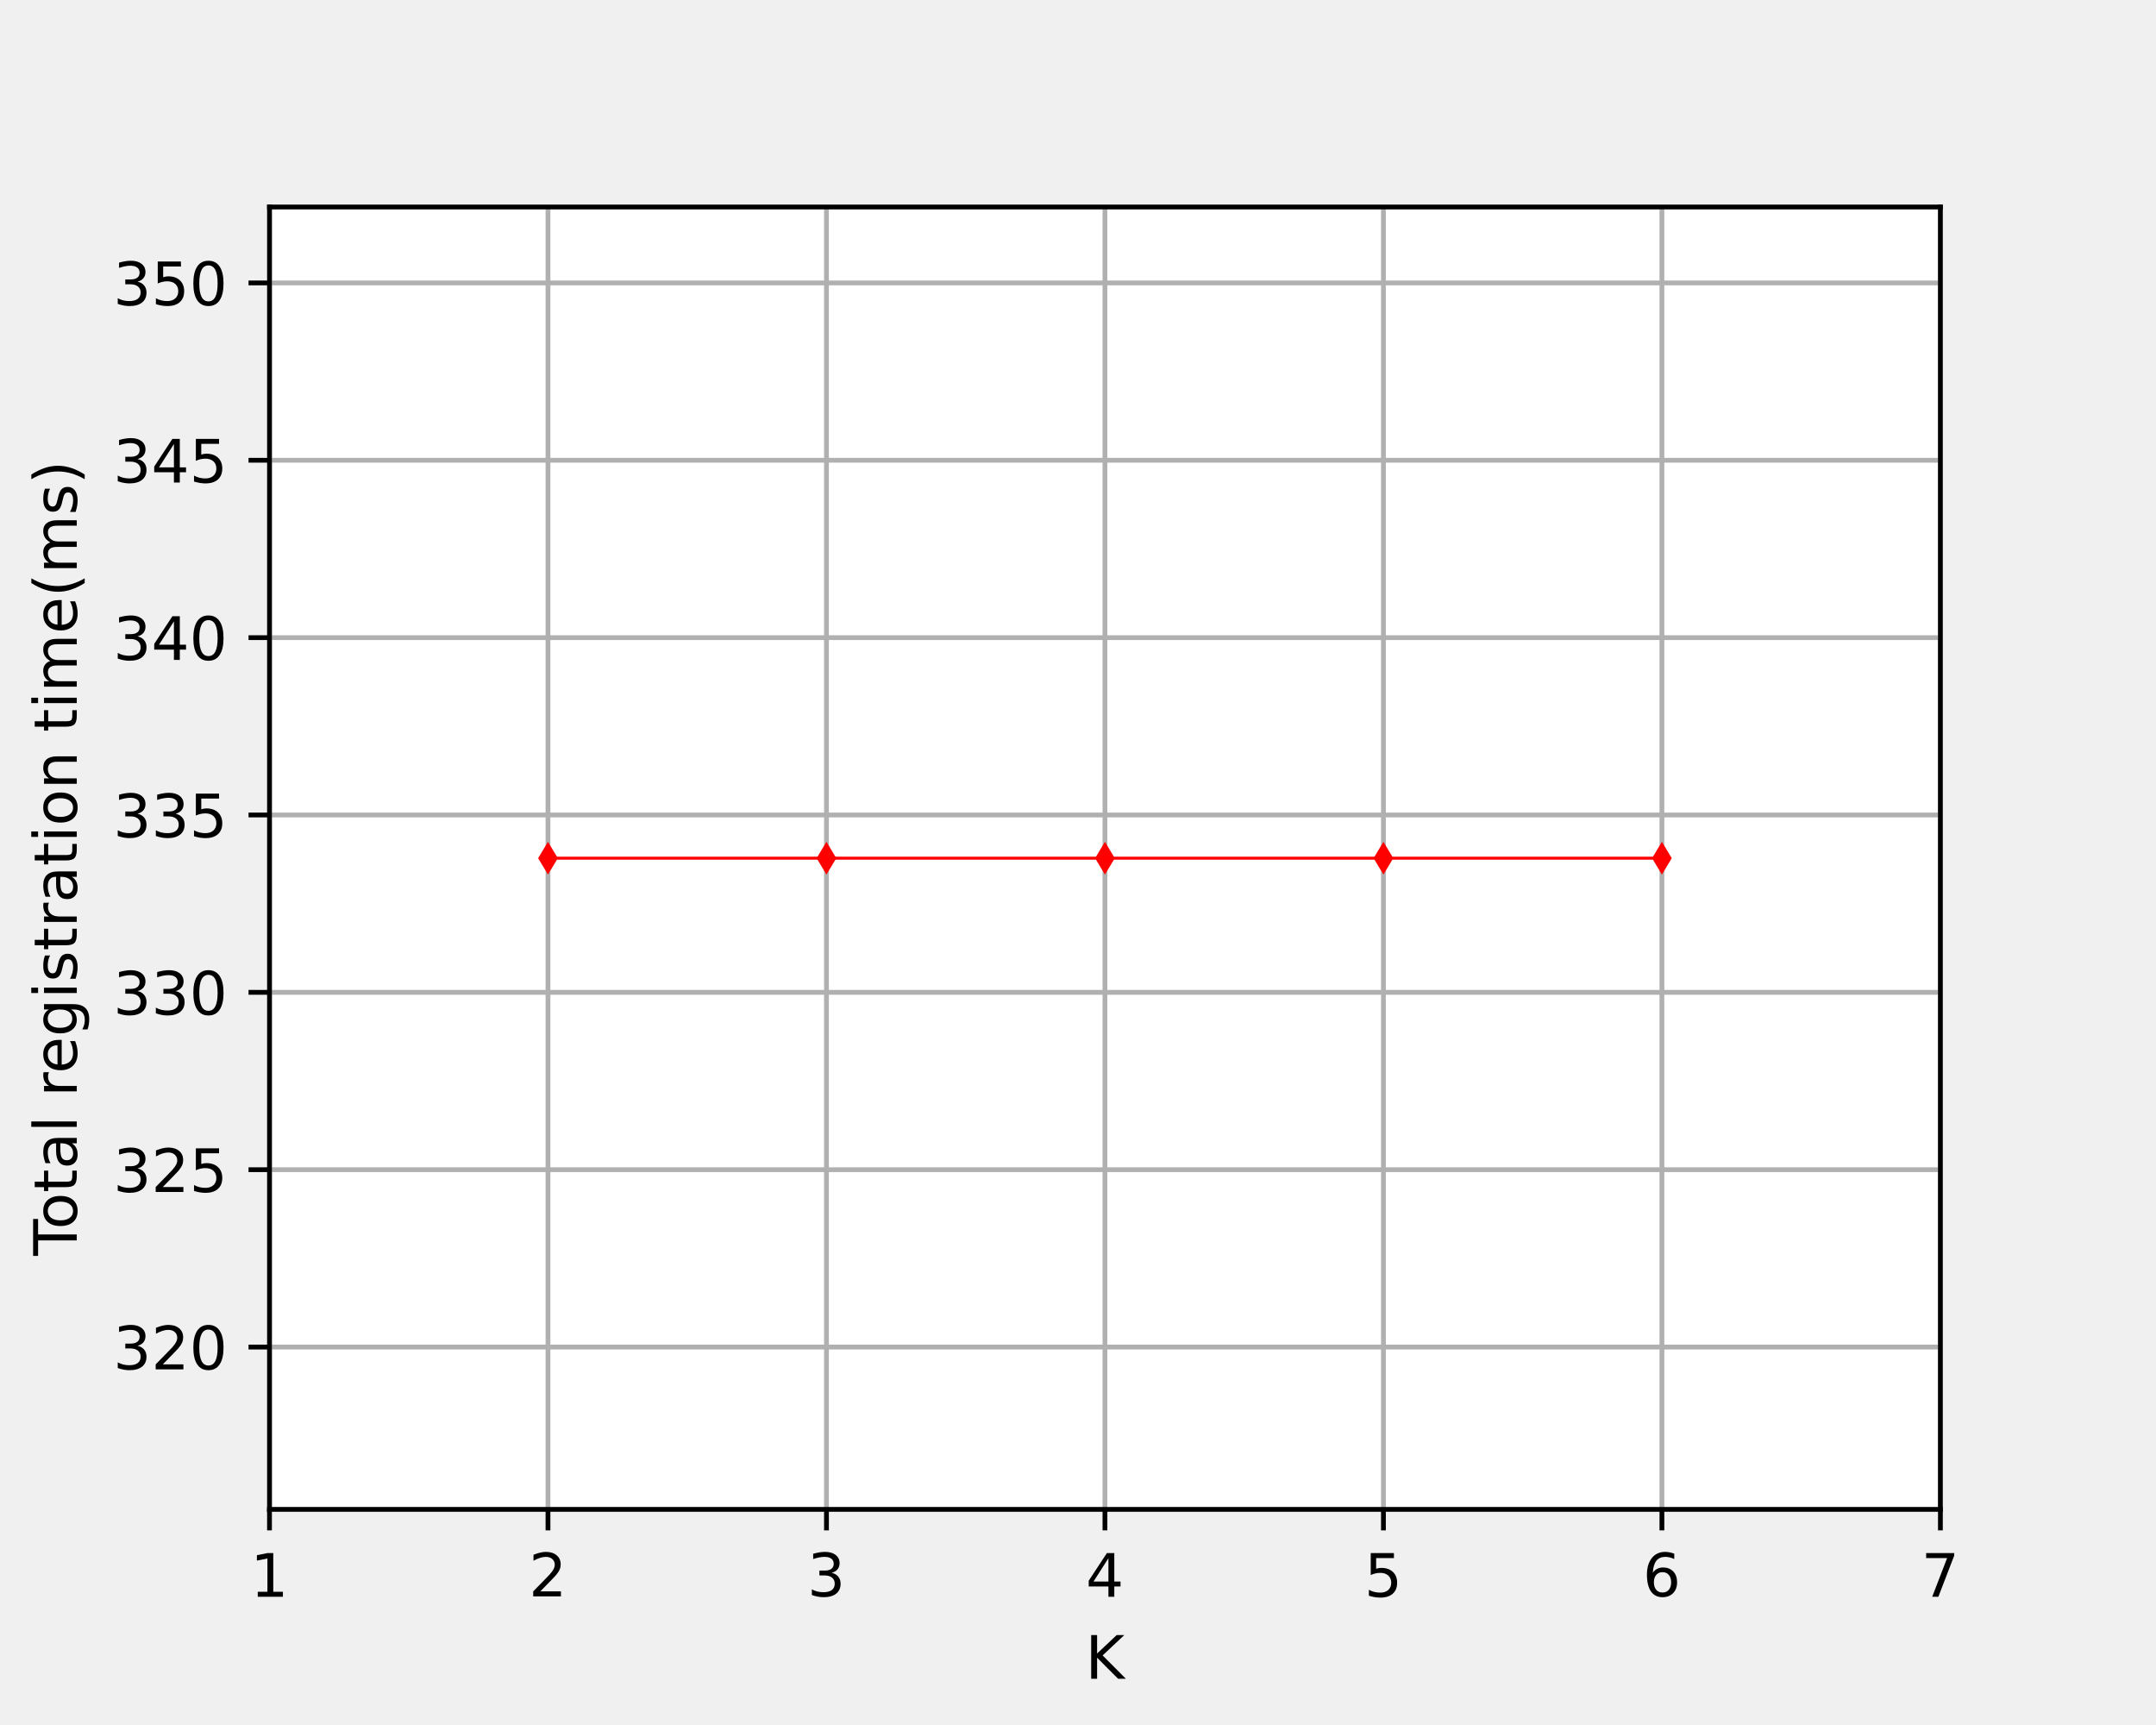
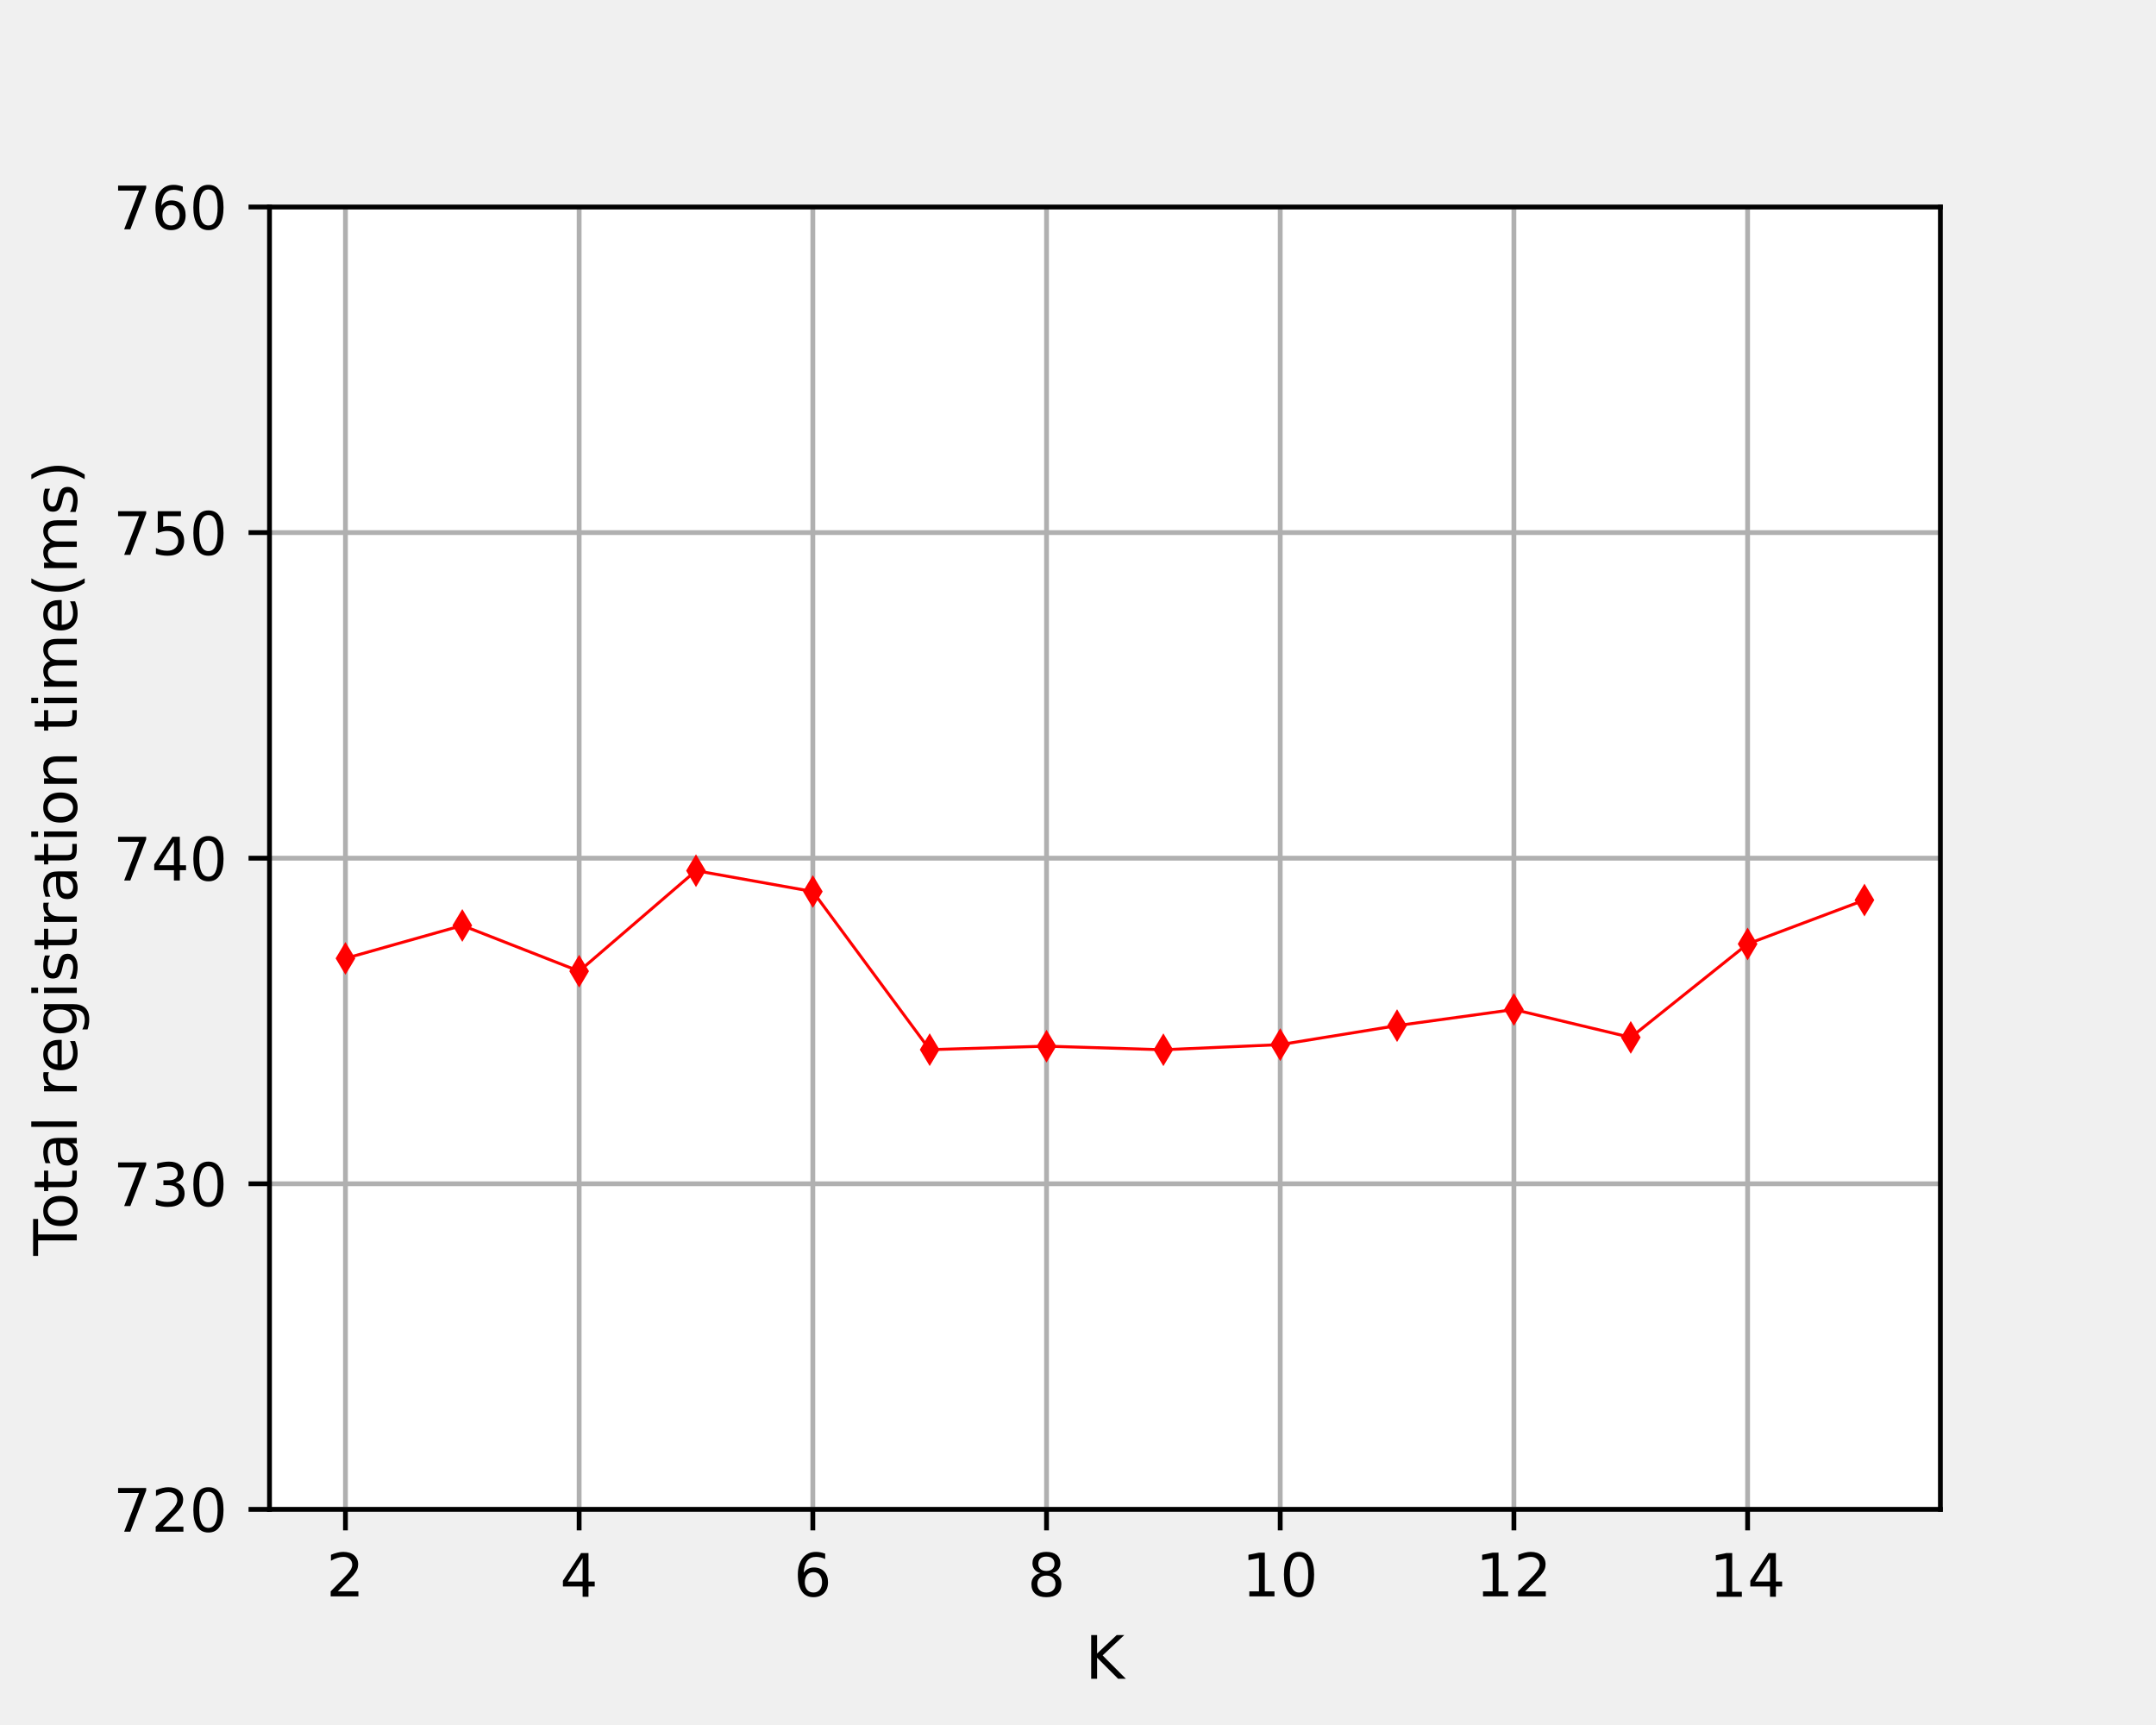
<svg xmlns="http://www.w3.org/2000/svg" xmlns:xlink="http://www.w3.org/1999/xlink" height="288pt" version="1.1" viewBox="0 0 360 288" width="360pt">
  <defs>
    <style type="text/css">*{stroke-linecap:butt;stroke-linejoin:round;}</style>
  </defs>
  <g id="figure_1">
    <g id="patch_1">
      <path d="M 0 288  L 360 288  L 360 0  L 0 0  z " style="fill:none;" />
    </g>
    <g id="axes_1">
      <g id="patch_2">
        <path d="M 45 252  L 324 252  L 324 34.56  L 45 34.56  z " style="fill:#ffffff;" />
      </g>
      <g id="matplotlib.axis_1">
        <g id="xtick_1">
          <g id="line2d_1">
-             <path clip-path="url(#p34b3f80359)" d="M 45 252  L 45 34.56  " style="fill:none;stroke:#b0b0b0;stroke-linecap:square;stroke-width:0.8;" />
+             <path clip-path="url(#p7778db99f6)" d="M 57.682 252  L 57.682 34.56  " style="fill:none;stroke:#b0b0b0;stroke-linecap:square;stroke-width:0.8;" />
          </g>
          <g id="line2d_2">
            <defs>
-               <path d="M 0 0  L 0 3.5  " id="mb3d028fbfb" style="stroke:#000000;stroke-width:0.8;" />
+               <path d="M 0 0  L 0 3.5  " id="m65c0e4713c" style="stroke:#000000;stroke-width:0.8;" />
            </defs>
            <g>
-               <use style="stroke:#000000;stroke-width:0.8;" x="45" xlink:href="#mb3d028fbfb" y="252" />
+               <use style="stroke:#000000;stroke-width:0.8;" x="57.682" xlink:href="#m65c0e4713c" y="252" />
            </g>
          </g>
          <g id="text_1">
-             <g transform="translate(41.8 266.5984)scale(0.1 -0.1)">
-               <defs>
-                 <path d="M 12.406 8.297  L 28.516 8.297  L 28.516 63.922  L 10.984 60.406  L 10.984 69.391  L 28.422 72.906  L 38.281 72.906  L 38.281 8.297  L 54.391 8.297  L 54.391 0  L 12.406 0  z " id="DejaVuSans-49" />
-               </defs>
-               <use transform="translate(0 0.09375)" xlink:href="#DejaVuSans-49" />
+             <g transform="translate(54.48182 266.5984)scale(0.1 -0.1)">
+               <defs>
+                 <path d="M 19.188 8.297  L 53.609 8.297  L 53.609 0  L 7.328 0  L 7.328 8.297  Q 12.938 14.109 22.625 23.891  Q 32.328 33.688 34.812 36.531  Q 39.547 41.844 41.422 45.531  Q 43.312 49.219 43.312 52.781  Q 43.312 58.594 39.234 62.25  Q 35.156 65.922 28.609 65.922  Q 23.969 65.922 18.812 64.312  Q 13.672 62.703 7.812 59.422  L 7.812 69.391  Q 13.766 71.781 18.938 73  Q 24.125 74.219 28.422 74.219  Q 39.75 74.219 46.484 68.547  Q 53.219 62.891 53.219 53.422  Q 53.219 48.922 51.531 44.891  Q 49.859 40.875 45.406 35.406  Q 44.188 33.984 37.641 27.219  Q 31.109 20.453 19.188 8.297  z " id="DejaVuSans-50" />
+               </defs>
+               <use transform="translate(0 0.78125)" xlink:href="#DejaVuSans-50" />
            </g>
          </g>
        </g>
        <g id="xtick_2">
          <g id="line2d_3">
-             <path clip-path="url(#p34b3f80359)" d="M 91.5 252  L 91.5 34.56  " style="fill:none;stroke:#b0b0b0;stroke-linecap:square;stroke-width:0.8;" />
+             <path clip-path="url(#p7778db99f6)" d="M 96.703 252  L 96.703 34.56  " style="fill:none;stroke:#b0b0b0;stroke-linecap:square;stroke-width:0.8;" />
          </g>
          <g id="line2d_4">
            <g>
-               <use style="stroke:#000000;stroke-width:0.8;" x="91.5" xlink:href="#mb3d028fbfb" y="252" />
+               <use style="stroke:#000000;stroke-width:0.8;" x="96.703" xlink:href="#m65c0e4713c" y="252" />
            </g>
          </g>
          <g id="text_2">
-             <g transform="translate(88.3 266.5984)scale(0.1 -0.1)">
-               <defs>
-                 <path d="M 19.188 8.297  L 53.609 8.297  L 53.609 0  L 7.328 0  L 7.328 8.297  Q 12.938 14.109 22.625 23.891  Q 32.328 33.688 34.812 36.531  Q 39.547 41.844 41.422 45.531  Q 43.312 49.219 43.312 52.781  Q 43.312 58.594 39.234 62.25  Q 35.156 65.922 28.609 65.922  Q 23.969 65.922 18.812 64.312  Q 13.672 62.703 7.812 59.422  L 7.812 69.391  Q 13.766 71.781 18.938 73  Q 24.125 74.219 28.422 74.219  Q 39.75 74.219 46.484 68.547  Q 53.219 62.891 53.219 53.422  Q 53.219 48.922 51.531 44.891  Q 49.859 40.875 45.406 35.406  Q 44.188 33.984 37.641 27.219  Q 31.109 20.453 19.188 8.297  z " id="DejaVuSans-50" />
-               </defs>
-               <use transform="translate(0 0.78125)" xlink:href="#DejaVuSans-50" />
+             <g transform="translate(93.5028 266.5984)scale(0.1 -0.1)">
+               <defs>
+                 <path d="M 37.797 64.312  L 12.891 25.391  L 37.797 25.391  z M 35.203 72.906  L 47.609 72.906  L 47.609 25.391  L 58.016 25.391  L 58.016 17.188  L 47.609 17.188  L 47.609 0  L 37.797 0  L 37.797 17.188  L 4.891 17.188  L 4.891 26.703  z " id="DejaVuSans-52" />
+               </defs>
+               <use transform="translate(0 0.09375)" xlink:href="#DejaVuSans-52" />
            </g>
          </g>
        </g>
        <g id="xtick_3">
          <g id="line2d_5">
-             <path clip-path="url(#p34b3f80359)" d="M 138 252  L 138 34.56  " style="fill:none;stroke:#b0b0b0;stroke-linecap:square;stroke-width:0.8;" />
+             <path clip-path="url(#p7778db99f6)" d="M 135.724 252  L 135.724 34.56  " style="fill:none;stroke:#b0b0b0;stroke-linecap:square;stroke-width:0.8;" />
          </g>
          <g id="line2d_6">
            <g>
-               <use style="stroke:#000000;stroke-width:0.8;" x="138" xlink:href="#mb3d028fbfb" y="252" />
+               <use style="stroke:#000000;stroke-width:0.8;" x="135.724" xlink:href="#m65c0e4713c" y="252" />
            </g>
          </g>
          <g id="text_3">
-             <g transform="translate(134.8 266.5984)scale(0.1 -0.1)">
-               <defs>
-                 <path d="M 40.578 39.312  Q 47.656 37.797 51.625 33  Q 55.609 28.219 55.609 21.188  Q 55.609 10.406 48.188 4.484  Q 40.766 -1.422 27.094 -1.422  Q 22.516 -1.422 17.656 -0.516  Q 12.797 0.391 7.625 2.203  L 7.625 11.719  Q 11.719 9.328 16.594 8.109  Q 21.484 6.891 26.812 6.891  Q 36.078 6.891 40.938 10.547  Q 45.797 14.203 45.797 21.188  Q 45.797 27.641 41.281 31.266  Q 36.766 34.906 28.719 34.906  L 20.219 34.906  L 20.219 43.016  L 29.109 43.016  Q 36.375 43.016 40.234 45.922  Q 44.094 48.828 44.094 54.297  Q 44.094 59.906 40.109 62.906  Q 36.141 65.922 28.719 65.922  Q 24.656 65.922 20.016 65.031  Q 15.375 64.156 9.812 62.312  L 9.812 71.094  Q 15.438 72.656 20.344 73.438  Q 25.25 74.219 29.594 74.219  Q 40.828 74.219 47.359 69.109  Q 53.906 64.016 53.906 55.328  Q 53.906 49.266 50.438 45.094  Q 46.969 40.922 40.578 39.312  z " id="DejaVuSans-51" />
-               </defs>
-               <use transform="translate(0 0.78125)" xlink:href="#DejaVuSans-51" />
+             <g transform="translate(132.5238 266.5984)scale(0.1 -0.1)">
+               <defs>
+                 <path d="M 33.016 40.375  Q 26.375 40.375 22.484 35.828  Q 18.609 31.297 18.609 23.391  Q 18.609 15.531 22.484 10.953  Q 26.375 6.391 33.016 6.391  Q 39.656 6.391 43.531 10.953  Q 47.406 15.531 47.406 23.391  Q 47.406 31.297 43.531 35.828  Q 39.656 40.375 33.016 40.375  z M 52.594 71.297  L 52.594 62.312  Q 48.875 64.062 45.094 64.984  Q 41.312 65.922 37.594 65.922  Q 27.828 65.922 22.672 59.328  Q 17.531 52.734 16.797 39.406  Q 19.672 43.656 24.016 45.922  Q 28.375 48.188 33.594 48.188  Q 44.578 48.188 50.953 41.516  Q 57.328 34.859 57.328 23.391  Q 57.328 12.156 50.688 5.359  Q 44.047 -1.422 33.016 -1.422  Q 20.359 -1.422 13.672 8.266  Q 6.984 17.969 6.984 36.375  Q 6.984 53.656 15.188 63.938  Q 23.391 74.219 37.203 74.219  Q 40.922 74.219 44.703 73.484  Q 48.484 72.75 52.594 71.297  z " id="DejaVuSans-54" />
+               </defs>
+               <use transform="translate(0 0.78125)" xlink:href="#DejaVuSans-54" />
            </g>
          </g>
        </g>
        <g id="xtick_4">
          <g id="line2d_7">
-             <path clip-path="url(#p34b3f80359)" d="M 184.5 252  L 184.5 34.56  " style="fill:none;stroke:#b0b0b0;stroke-linecap:square;stroke-width:0.8;" />
+             <path clip-path="url(#p7778db99f6)" d="M 174.745 252  L 174.745 34.56  " style="fill:none;stroke:#b0b0b0;stroke-linecap:square;stroke-width:0.8;" />
          </g>
          <g id="line2d_8">
            <g>
-               <use style="stroke:#000000;stroke-width:0.8;" x="184.5" xlink:href="#mb3d028fbfb" y="252" />
+               <use style="stroke:#000000;stroke-width:0.8;" x="174.745" xlink:href="#m65c0e4713c" y="252" />
            </g>
          </g>
          <g id="text_4">
-             <g transform="translate(181.3 266.5984)scale(0.1 -0.1)">
-               <defs>
-                 <path d="M 37.797 64.312  L 12.891 25.391  L 37.797 25.391  z M 35.203 72.906  L 47.609 72.906  L 47.609 25.391  L 58.016 25.391  L 58.016 17.188  L 47.609 17.188  L 47.609 0  L 37.797 0  L 37.797 17.188  L 4.891 17.188  L 4.891 26.703  z " id="DejaVuSans-52" />
-               </defs>
-               <use transform="translate(0 0.09375)" xlink:href="#DejaVuSans-52" />
+             <g transform="translate(171.5448 266.5984)scale(0.1 -0.1)">
+               <defs>
+                 <path d="M 31.781 34.625  Q 24.75 34.625 20.719 30.859  Q 16.703 27.094 16.703 20.516  Q 16.703 13.922 20.719 10.156  Q 24.75 6.391 31.781 6.391  Q 38.812 6.391 42.859 10.172  Q 46.922 13.969 46.922 20.516  Q 46.922 27.094 42.891 30.859  Q 38.875 34.625 31.781 34.625  z M 21.922 38.812  Q 15.578 40.375 12.031 44.719  Q 8.5 49.078 8.5 55.328  Q 8.5 64.062 14.719 69.141  Q 20.953 74.219 31.781 74.219  Q 42.672 74.219 48.875 69.141  Q 55.078 64.062 55.078 55.328  Q 55.078 49.078 51.531 44.719  Q 48 40.375 41.703 38.812  Q 48.828 37.156 52.797 32.312  Q 56.781 27.484 56.781 20.516  Q 56.781 9.906 50.312 4.234  Q 43.844 -1.422 31.781 -1.422  Q 19.734 -1.422 13.25 4.234  Q 6.781 9.906 6.781 20.516  Q 6.781 27.484 10.781 32.312  Q 14.797 37.156 21.922 38.812  z M 18.312 54.391  Q 18.312 48.734 21.844 45.562  Q 25.391 42.391 31.781 42.391  Q 38.141 42.391 41.719 45.562  Q 45.312 48.734 45.312 54.391  Q 45.312 60.062 41.719 63.234  Q 38.141 66.406 31.781 66.406  Q 25.391 66.406 21.844 63.234  Q 18.312 60.062 18.312 54.391  z " id="DejaVuSans-56" />
+               </defs>
+               <use transform="translate(0 0.78125)" xlink:href="#DejaVuSans-56" />
            </g>
          </g>
        </g>
        <g id="xtick_5">
          <g id="line2d_9">
-             <path clip-path="url(#p34b3f80359)" d="M 231 252  L 231 34.56  " style="fill:none;stroke:#b0b0b0;stroke-linecap:square;stroke-width:0.8;" />
+             <path clip-path="url(#p7778db99f6)" d="M 213.766 252  L 213.766 34.56  " style="fill:none;stroke:#b0b0b0;stroke-linecap:square;stroke-width:0.8;" />
          </g>
          <g id="line2d_10">
            <g>
-               <use style="stroke:#000000;stroke-width:0.8;" x="231" xlink:href="#mb3d028fbfb" y="252" />
+               <use style="stroke:#000000;stroke-width:0.8;" x="213.766" xlink:href="#m65c0e4713c" y="252" />
            </g>
          </g>
          <g id="text_5">
-             <g transform="translate(227.8 266.5984)scale(0.1 -0.1)">
-               <defs>
-                 <path d="M 10.797 72.906  L 49.516 72.906  L 49.516 64.594  L 19.828 64.594  L 19.828 46.734  Q 21.969 47.469 24.109 47.828  Q 26.266 48.188 28.422 48.188  Q 40.625 48.188 47.75 41.5  Q 54.891 34.812 54.891 23.391  Q 54.891 11.625 47.562 5.094  Q 40.234 -1.422 26.906 -1.422  Q 22.312 -1.422 17.547 -0.641  Q 12.797 0.141 7.719 1.703  L 7.719 11.625  Q 12.109 9.234 16.797 8.062  Q 21.484 6.891 26.703 6.891  Q 35.156 6.891 40.078 11.328  Q 45.016 15.766 45.016 23.391  Q 45.016 31 40.078 35.438  Q 35.156 39.891 26.703 39.891  Q 22.75 39.891 18.812 39.016  Q 14.891 38.141 10.797 36.281  z " id="DejaVuSans-53" />
-               </defs>
-               <use transform="translate(0 0.09375)" xlink:href="#DejaVuSans-53" />
+             <g transform="translate(207.3657 266.5984)scale(0.1 -0.1)">
+               <defs>
+                 <path d="M 12.406 8.297  L 28.516 8.297  L 28.516 63.922  L 10.984 60.406  L 10.984 69.391  L 28.422 72.906  L 38.281 72.906  L 38.281 8.297  L 54.391 8.297  L 54.391 0  L 12.406 0  z " id="DejaVuSans-49" />
+                 <path d="M 31.781 66.406  Q 24.172 66.406 20.328 58.906  Q 16.5 51.422 16.5 36.375  Q 16.5 21.391 20.328 13.891  Q 24.172 6.391 31.781 6.391  Q 39.453 6.391 43.281 13.891  Q 47.125 21.391 47.125 36.375  Q 47.125 51.422 43.281 58.906  Q 39.453 66.406 31.781 66.406  z M 31.781 74.219  Q 44.047 74.219 50.516 64.516  Q 56.984 54.828 56.984 36.375  Q 56.984 17.969 50.516 8.266  Q 44.047 -1.422 31.781 -1.422  Q 19.531 -1.422 13.062 8.266  Q 6.594 17.969 6.594 36.375  Q 6.594 54.828 13.062 64.516  Q 19.531 74.219 31.781 74.219  z " id="DejaVuSans-48" />
+               </defs>
+               <use transform="translate(0 0.78125)" xlink:href="#DejaVuSans-49" />
+               <use transform="translate(63.62305 0.78125)" xlink:href="#DejaVuSans-48" />
            </g>
          </g>
        </g>
        <g id="xtick_6">
          <g id="line2d_11">
-             <path clip-path="url(#p34b3f80359)" d="M 277.5 252  L 277.5 34.56  " style="fill:none;stroke:#b0b0b0;stroke-linecap:square;stroke-width:0.8;" />
+             <path clip-path="url(#p7778db99f6)" d="M 252.787 252  L 252.787 34.56  " style="fill:none;stroke:#b0b0b0;stroke-linecap:square;stroke-width:0.8;" />
          </g>
          <g id="line2d_12">
            <g>
-               <use style="stroke:#000000;stroke-width:0.8;" x="277.5" xlink:href="#mb3d028fbfb" y="252" />
+               <use style="stroke:#000000;stroke-width:0.8;" x="252.787" xlink:href="#m65c0e4713c" y="252" />
            </g>
          </g>
          <g id="text_6">
-             <g transform="translate(274.3 266.5984)scale(0.1 -0.1)">
-               <defs>
-                 <path d="M 33.016 40.375  Q 26.375 40.375 22.484 35.828  Q 18.609 31.297 18.609 23.391  Q 18.609 15.531 22.484 10.953  Q 26.375 6.391 33.016 6.391  Q 39.656 6.391 43.531 10.953  Q 47.406 15.531 47.406 23.391  Q 47.406 31.297 43.531 35.828  Q 39.656 40.375 33.016 40.375  z M 52.594 71.297  L 52.594 62.312  Q 48.875 64.062 45.094 64.984  Q 41.312 65.922 37.594 65.922  Q 27.828 65.922 22.672 59.328  Q 17.531 52.734 16.797 39.406  Q 19.672 43.656 24.016 45.922  Q 28.375 48.188 33.594 48.188  Q 44.578 48.188 50.953 41.516  Q 57.328 34.859 57.328 23.391  Q 57.328 12.156 50.688 5.359  Q 44.047 -1.422 33.016 -1.422  Q 20.359 -1.422 13.672 8.266  Q 6.984 17.969 6.984 36.375  Q 6.984 53.656 15.188 63.938  Q 23.391 74.219 37.203 74.219  Q 40.922 74.219 44.703 73.484  Q 48.484 72.75 52.594 71.297  z " id="DejaVuSans-54" />
-               </defs>
-               <use transform="translate(0 0.78125)" xlink:href="#DejaVuSans-54" />
+             <g transform="translate(246.3867 266.5984)scale(0.1 -0.1)">
+               <use transform="translate(0 0.78125)" xlink:href="#DejaVuSans-49" />
+               <use transform="translate(63.62305 0.78125)" xlink:href="#DejaVuSans-50" />
            </g>
          </g>
        </g>
        <g id="xtick_7">
          <g id="line2d_13">
-             <path clip-path="url(#p34b3f80359)" d="M 324 252  L 324 34.56  " style="fill:none;stroke:#b0b0b0;stroke-linecap:square;stroke-width:0.8;" />
+             <path clip-path="url(#p7778db99f6)" d="M 291.808 252  L 291.808 34.56  " style="fill:none;stroke:#b0b0b0;stroke-linecap:square;stroke-width:0.8;" />
          </g>
          <g id="line2d_14">
            <g>
-               <use style="stroke:#000000;stroke-width:0.8;" x="324" xlink:href="#mb3d028fbfb" y="252" />
+               <use style="stroke:#000000;stroke-width:0.8;" x="291.808" xlink:href="#m65c0e4713c" y="252" />
            </g>
          </g>
          <g id="text_7">
-             <g transform="translate(320.8 266.5984)scale(0.1 -0.1)">
-               <defs>
-                 <path d="M 8.203 72.906  L 55.078 72.906  L 55.078 68.703  L 28.609 0  L 18.312 0  L 43.219 64.594  L 8.203 64.594  z " id="DejaVuSans-55" />
-               </defs>
-               <use transform="translate(0 0.09375)" xlink:href="#DejaVuSans-55" />
+             <g transform="translate(285.4077 266.5984)scale(0.1 -0.1)">
+               <use transform="translate(0 0.09375)" xlink:href="#DejaVuSans-49" />
+               <use transform="translate(63.62305 0.09375)" xlink:href="#DejaVuSans-52" />
            </g>
          </g>
        </g>
        <g id="text_8">
          <g transform="translate(181.2211 280.2766)scale(0.1 -0.1)">
            <defs>
              <path d="M 9.812 72.906  L 19.672 72.906  L 19.672 42.094  L 52.391 72.906  L 65.094 72.906  L 28.906 38.922  L 67.672 0  L 54.688 0  L 19.672 35.109  L 19.672 0  L 9.812 0  z " id="DejaVuSans-75" />
            </defs>
            <use xlink:href="#DejaVuSans-75" />
          </g>
        </g>
      </g>
      <g id="matplotlib.axis_2">
        <g id="ytick_1">
          <g id="line2d_15">
-             <path clip-path="url(#p34b3f80359)" d="M 45 224.9  L 324 224.9  " style="fill:none;stroke:#b0b0b0;stroke-linecap:square;stroke-width:0.8;" />
+             <path clip-path="url(#p7778db99f6)" d="M 45 252  L 324 252  " style="fill:none;stroke:#b0b0b0;stroke-linecap:square;stroke-width:0.8;" />
          </g>
          <g id="line2d_16">
            <defs>
-               <path d="M 0 0  L -3.5 0  " id="mff57b28c0e" style="stroke:#000000;stroke-width:0.8;" />
+               <path d="M 0 0  L -3.5 0  " id="me4eb314b5a" style="stroke:#000000;stroke-width:0.8;" />
            </defs>
            <g>
-               <use style="stroke:#000000;stroke-width:0.8;" x="45" xlink:href="#mff57b28c0e" y="224.9" />
+               <use style="stroke:#000000;stroke-width:0.8;" x="45" xlink:href="#me4eb314b5a" y="252" />
            </g>
          </g>
          <g id="text_9">
-             <g transform="translate(18.9 228.6995)scale(0.1 -0.1)">
-               <defs>
-                 <path d="M 31.781 66.406  Q 24.172 66.406 20.328 58.906  Q 16.5 51.422 16.5 36.375  Q 16.5 21.391 20.328 13.891  Q 24.172 6.391 31.781 6.391  Q 39.453 6.391 43.281 13.891  Q 47.125 21.391 47.125 36.375  Q 47.125 51.422 43.281 58.906  Q 39.453 66.406 31.781 66.406  z M 31.781 74.219  Q 44.047 74.219 50.516 64.516  Q 56.984 54.828 56.984 36.375  Q 56.984 17.969 50.516 8.266  Q 44.047 -1.422 31.781 -1.422  Q 19.531 -1.422 13.062 8.266  Q 6.594 17.969 6.594 36.375  Q 6.594 54.828 13.062 64.516  Q 19.531 74.219 31.781 74.219  z " id="DejaVuSans-48" />
-               </defs>
-               <use transform="translate(0 0.78125)" xlink:href="#DejaVuSans-51" />
+             <g transform="translate(18.9 255.7992)scale(0.1 -0.1)">
+               <defs>
+                 <path d="M 8.203 72.906  L 55.078 72.906  L 55.078 68.703  L 28.609 0  L 18.312 0  L 43.219 64.594  L 8.203 64.594  z " id="DejaVuSans-55" />
+               </defs>
+               <use transform="translate(0 0.78125)" xlink:href="#DejaVuSans-55" />
              <use transform="translate(63.62305 0.78125)" xlink:href="#DejaVuSans-50" />
              <use transform="translate(127.2461 0.78125)" xlink:href="#DejaVuSans-48" />
            </g>
          </g>
        </g>
        <g id="ytick_2">
          <g id="line2d_17">
-             <path clip-path="url(#p34b3f80359)" d="M 45 195.289  L 324 195.289  " style="fill:none;stroke:#b0b0b0;stroke-linecap:square;stroke-width:0.8;" />
+             <path clip-path="url(#p7778db99f6)" d="M 45 197.64  L 324 197.64  " style="fill:none;stroke:#b0b0b0;stroke-linecap:square;stroke-width:0.8;" />
          </g>
          <g id="line2d_18">
            <g>
-               <use style="stroke:#000000;stroke-width:0.8;" x="45" xlink:href="#mff57b28c0e" y="195.289" />
+               <use style="stroke:#000000;stroke-width:0.8;" x="45" xlink:href="#me4eb314b5a" y="197.64" />
            </g>
          </g>
          <g id="text_10">
-             <g transform="translate(18.9 199.0885)scale(0.1 -0.1)">
-               <use transform="translate(0 0.78125)" xlink:href="#DejaVuSans-51" />
-               <use transform="translate(63.62305 0.78125)" xlink:href="#DejaVuSans-50" />
-               <use transform="translate(127.2461 0.78125)" xlink:href="#DejaVuSans-53" />
+             <g transform="translate(18.9 201.4392)scale(0.1 -0.1)">
+               <defs>
+                 <path d="M 40.578 39.312  Q 47.656 37.797 51.625 33  Q 55.609 28.219 55.609 21.188  Q 55.609 10.406 48.188 4.484  Q 40.766 -1.422 27.094 -1.422  Q 22.516 -1.422 17.656 -0.516  Q 12.797 0.391 7.625 2.203  L 7.625 11.719  Q 11.719 9.328 16.594 8.109  Q 21.484 6.891 26.812 6.891  Q 36.078 6.891 40.938 10.547  Q 45.797 14.203 45.797 21.188  Q 45.797 27.641 41.281 31.266  Q 36.766 34.906 28.719 34.906  L 20.219 34.906  L 20.219 43.016  L 29.109 43.016  Q 36.375 43.016 40.234 45.922  Q 44.094 48.828 44.094 54.297  Q 44.094 59.906 40.109 62.906  Q 36.141 65.922 28.719 65.922  Q 24.656 65.922 20.016 65.031  Q 15.375 64.156 9.812 62.312  L 9.812 71.094  Q 15.438 72.656 20.344 73.438  Q 25.25 74.219 29.594 74.219  Q 40.828 74.219 47.359 69.109  Q 53.906 64.016 53.906 55.328  Q 53.906 49.266 50.438 45.094  Q 46.969 40.922 40.578 39.312  z " id="DejaVuSans-51" />
+               </defs>
+               <use transform="translate(0 0.78125)" xlink:href="#DejaVuSans-55" />
+               <use transform="translate(63.62305 0.78125)" xlink:href="#DejaVuSans-51" />
+               <use transform="translate(127.2461 0.78125)" xlink:href="#DejaVuSans-48" />
            </g>
          </g>
        </g>
        <g id="ytick_3">
          <g id="line2d_19">
-             <path clip-path="url(#p34b3f80359)" d="M 45 165.678  L 324 165.678  " style="fill:none;stroke:#b0b0b0;stroke-linecap:square;stroke-width:0.8;" />
+             <path clip-path="url(#p7778db99f6)" d="M 45 143.28  L 324 143.28  " style="fill:none;stroke:#b0b0b0;stroke-linecap:square;stroke-width:0.8;" />
          </g>
          <g id="line2d_20">
            <g>
-               <use style="stroke:#000000;stroke-width:0.8;" x="45" xlink:href="#mff57b28c0e" y="165.678" />
+               <use style="stroke:#000000;stroke-width:0.8;" x="45" xlink:href="#me4eb314b5a" y="143.28" />
            </g>
          </g>
          <g id="text_11">
-             <g transform="translate(18.9 169.4774)scale(0.1 -0.1)">
-               <use transform="translate(0 0.78125)" xlink:href="#DejaVuSans-51" />
-               <use transform="translate(63.62305 0.78125)" xlink:href="#DejaVuSans-51" />
+             <g transform="translate(18.9 147.0792)scale(0.1 -0.1)">
+               <use transform="translate(0 0.78125)" xlink:href="#DejaVuSans-55" />
+               <use transform="translate(63.62305 0.78125)" xlink:href="#DejaVuSans-52" />
              <use transform="translate(127.2461 0.78125)" xlink:href="#DejaVuSans-48" />
            </g>
          </g>
        </g>
        <g id="ytick_4">
          <g id="line2d_21">
-             <path clip-path="url(#p34b3f80359)" d="M 45 136.067  L 324 136.067  " style="fill:none;stroke:#b0b0b0;stroke-linecap:square;stroke-width:0.8;" />
+             <path clip-path="url(#p7778db99f6)" d="M 45 88.92  L 324 88.92  " style="fill:none;stroke:#b0b0b0;stroke-linecap:square;stroke-width:0.8;" />
          </g>
          <g id="line2d_22">
            <g>
-               <use style="stroke:#000000;stroke-width:0.8;" x="45" xlink:href="#mff57b28c0e" y="136.067" />
+               <use style="stroke:#000000;stroke-width:0.8;" x="45" xlink:href="#me4eb314b5a" y="88.92" />
            </g>
          </g>
          <g id="text_12">
-             <g transform="translate(18.9 139.8664)scale(0.1 -0.1)">
-               <use transform="translate(0 0.78125)" xlink:href="#DejaVuSans-51" />
-               <use transform="translate(63.62305 0.78125)" xlink:href="#DejaVuSans-51" />
-               <use transform="translate(127.2461 0.78125)" xlink:href="#DejaVuSans-53" />
+             <g transform="translate(18.9 92.71922)scale(0.1 -0.1)">
+               <defs>
+                 <path d="M 10.797 72.906  L 49.516 72.906  L 49.516 64.594  L 19.828 64.594  L 19.828 46.734  Q 21.969 47.469 24.109 47.828  Q 26.266 48.188 28.422 48.188  Q 40.625 48.188 47.75 41.5  Q 54.891 34.812 54.891 23.391  Q 54.891 11.625 47.562 5.094  Q 40.234 -1.422 26.906 -1.422  Q 22.312 -1.422 17.547 -0.641  Q 12.797 0.141 7.719 1.703  L 7.719 11.625  Q 12.109 9.234 16.797 8.062  Q 21.484 6.891 26.703 6.891  Q 35.156 6.891 40.078 11.328  Q 45.016 15.766 45.016 23.391  Q 45.016 31 40.078 35.438  Q 35.156 39.891 26.703 39.891  Q 22.75 39.891 18.812 39.016  Q 14.891 38.141 10.797 36.281  z " id="DejaVuSans-53" />
+               </defs>
+               <use transform="translate(0 0.78125)" xlink:href="#DejaVuSans-55" />
+               <use transform="translate(63.62305 0.78125)" xlink:href="#DejaVuSans-53" />
+               <use transform="translate(127.2461 0.78125)" xlink:href="#DejaVuSans-48" />
            </g>
          </g>
        </g>
        <g id="ytick_5">
          <g id="line2d_23">
-             <path clip-path="url(#p34b3f80359)" d="M 45 106.456  L 324 106.456  " style="fill:none;stroke:#b0b0b0;stroke-linecap:square;stroke-width:0.8;" />
+             <path clip-path="url(#p7778db99f6)" d="M 45 34.56  L 324 34.56  " style="fill:none;stroke:#b0b0b0;stroke-linecap:square;stroke-width:0.8;" />
          </g>
          <g id="line2d_24">
            <g>
-               <use style="stroke:#000000;stroke-width:0.8;" x="45" xlink:href="#mff57b28c0e" y="106.456" />
+               <use style="stroke:#000000;stroke-width:0.8;" x="45" xlink:href="#me4eb314b5a" y="34.56" />
            </g>
          </g>
          <g id="text_13">
-             <g transform="translate(18.9 110.2553)scale(0.1 -0.1)">
-               <use transform="translate(0 0.78125)" xlink:href="#DejaVuSans-51" />
-               <use transform="translate(63.62305 0.78125)" xlink:href="#DejaVuSans-52" />
-               <use transform="translate(127.2461 0.78125)" xlink:href="#DejaVuSans-48" />
-             </g>
-           </g>
-         </g>
-         <g id="ytick_6">
-           <g id="line2d_25">
-             <path clip-path="url(#p34b3f80359)" d="M 45 76.845  L 324 76.845  " style="fill:none;stroke:#b0b0b0;stroke-linecap:square;stroke-width:0.8;" />
-           </g>
-           <g id="line2d_26">
-             <g>
-               <use style="stroke:#000000;stroke-width:0.8;" x="45" xlink:href="#mff57b28c0e" y="76.845" />
-             </g>
-           </g>
-           <g id="text_14">
-             <g transform="translate(18.9 80.64428)scale(0.1 -0.1)">
-               <use transform="translate(0 0.78125)" xlink:href="#DejaVuSans-51" />
-               <use transform="translate(63.62305 0.78125)" xlink:href="#DejaVuSans-52" />
-               <use transform="translate(127.2461 0.78125)" xlink:href="#DejaVuSans-53" />
-             </g>
-           </g>
-         </g>
-         <g id="ytick_7">
-           <g id="line2d_27">
-             <path clip-path="url(#p34b3f80359)" d="M 45 47.234  L 324 47.234  " style="fill:none;stroke:#b0b0b0;stroke-linecap:square;stroke-width:0.8;" />
-           </g>
-           <g id="line2d_28">
-             <g>
-               <use style="stroke:#000000;stroke-width:0.8;" x="45" xlink:href="#mff57b28c0e" y="47.234" />
-             </g>
-           </g>
-           <g id="text_15">
-             <g transform="translate(18.9 51.03323)scale(0.1 -0.1)">
-               <use transform="translate(0 0.78125)" xlink:href="#DejaVuSans-51" />
-               <use transform="translate(63.62305 0.78125)" xlink:href="#DejaVuSans-53" />
-               <use transform="translate(127.2461 0.78125)" xlink:href="#DejaVuSans-48" />
-             </g>
-           </g>
-         </g>
-         <g id="text_16">
+             <g transform="translate(18.9 38.35922)scale(0.1 -0.1)">
+               <use transform="translate(0 0.78125)" xlink:href="#DejaVuSans-55" />
+               <use transform="translate(63.62305 0.78125)" xlink:href="#DejaVuSans-54" />
+               <use transform="translate(127.2461 0.78125)" xlink:href="#DejaVuSans-48" />
+             </g>
+           </g>
+         </g>
+         <g id="text_14">
          <g transform="translate(12.82031 209.6519)rotate(-90)scale(0.1 -0.1)">
            <defs>
              <path d="M -0.297 72.906  L 61.375 72.906  L 61.375 64.594  L 35.5 64.594  L 35.5 0  L 25.594 0  L 25.594 64.594  L -0.297 64.594  z " id="DejaVuSans-84" />
              <path d="M 30.609 48.391  Q 23.391 48.391 19.188 42.75  Q 14.984 37.109 14.984 27.297  Q 14.984 17.484 19.156 11.844  Q 23.344 6.203 30.609 6.203  Q 37.797 6.203 41.984 11.859  Q 46.188 17.531 46.188 27.297  Q 46.188 37.016 41.984 42.703  Q 37.797 48.391 30.609 48.391  z M 30.609 56  Q 42.328 56 49.016 48.375  Q 55.719 40.766 55.719 27.297  Q 55.719 13.875 49.016 6.219  Q 42.328 -1.422 30.609 -1.422  Q 18.844 -1.422 12.172 6.219  Q 5.516 13.875 5.516 27.297  Q 5.516 40.766 12.172 48.375  Q 18.844 56 30.609 56  z " id="DejaVuSans-111" />
              <path d="M 18.312 70.219  L 18.312 54.688  L 36.812 54.688  L 36.812 47.703  L 18.312 47.703  L 18.312 18.016  Q 18.312 11.328 20.141 9.422  Q 21.969 7.516 27.594 7.516  L 36.812 7.516  L 36.812 0  L 27.594 0  Q 17.188 0 13.234 3.875  Q 9.281 7.766 9.281 18.016  L 9.281 47.703  L 2.688 47.703  L 2.688 54.688  L 9.281 54.688  L 9.281 70.219  z " id="DejaVuSans-116" />
              <path d="M 34.281 27.484  Q 23.391 27.484 19.188 25  Q 14.984 22.516 14.984 16.5  Q 14.984 11.719 18.141 8.906  Q 21.297 6.109 26.703 6.109  Q 34.188 6.109 38.703 11.406  Q 43.219 16.703 43.219 25.484  L 43.219 27.484  z M 52.203 31.203  L 52.203 0  L 43.219 0  L 43.219 8.297  Q 40.141 3.328 35.547 0.953  Q 30.953 -1.422 24.312 -1.422  Q 15.922 -1.422 10.953 3.297  Q 6 8.016 6 15.922  Q 6 25.141 12.172 29.828  Q 18.359 34.516 30.609 34.516  L 43.219 34.516  L 43.219 35.406  Q 43.219 41.609 39.141 45  Q 35.062 48.391 27.688 48.391  Q 23 48.391 18.547 47.266  Q 14.109 46.141 10.016 43.891  L 10.016 52.203  Q 14.938 54.109 19.578 55.047  Q 24.219 56 28.609 56  Q 40.484 56 46.344 49.844  Q 52.203 43.703 52.203 31.203  z " id="DejaVuSans-97" />
              <path d="M 9.422 75.984  L 18.406 75.984  L 18.406 0  L 9.422 0  z " id="DejaVuSans-108" />
              <path id="DejaVuSans-32" />
              <path d="M 41.109 46.297  Q 39.594 47.172 37.812 47.578  Q 36.031 48 33.891 48  Q 26.266 48 22.188 43.047  Q 18.109 38.094 18.109 28.812  L 18.109 0  L 9.078 0  L 9.078 54.688  L 18.109 54.688  L 18.109 46.188  Q 20.953 51.172 25.484 53.578  Q 30.031 56 36.531 56  Q 37.453 56 38.578 55.875  Q 39.703 55.766 41.062 55.516  z " id="DejaVuSans-114" />
              <path d="M 56.203 29.594  L 56.203 25.203  L 14.891 25.203  Q 15.484 15.922 20.484 11.062  Q 25.484 6.203 34.422 6.203  Q 39.594 6.203 44.453 7.469  Q 49.312 8.734 54.109 11.281  L 54.109 2.781  Q 49.266 0.734 44.188 -0.344  Q 39.109 -1.422 33.891 -1.422  Q 20.797 -1.422 13.156 6.188  Q 5.516 13.812 5.516 26.812  Q 5.516 40.234 12.766 48.109  Q 20.016 56 32.328 56  Q 43.359 56 49.781 48.891  Q 56.203 41.797 56.203 29.594  z M 47.219 32.234  Q 47.125 39.594 43.094 43.984  Q 39.062 48.391 32.422 48.391  Q 24.906 48.391 20.391 44.141  Q 15.875 39.891 15.188 32.172  z " id="DejaVuSans-101" />
              <path d="M 45.406 27.984  Q 45.406 37.75 41.375 43.109  Q 37.359 48.484 30.078 48.484  Q 22.859 48.484 18.828 43.109  Q 14.797 37.75 14.797 27.984  Q 14.797 18.266 18.828 12.891  Q 22.859 7.516 30.078 7.516  Q 37.359 7.516 41.375 12.891  Q 45.406 18.266 45.406 27.984  z M 54.391 6.781  Q 54.391 -7.172 48.188 -13.984  Q 42 -20.797 29.203 -20.797  Q 24.469 -20.797 20.266 -20.094  Q 16.062 -19.391 12.109 -17.922  L 12.109 -9.188  Q 16.062 -11.328 19.922 -12.344  Q 23.781 -13.375 27.781 -13.375  Q 36.625 -13.375 41.016 -8.766  Q 45.406 -4.156 45.406 5.172  L 45.406 9.625  Q 42.625 4.781 38.281 2.391  Q 33.938 0 27.875 0  Q 17.828 0 11.672 7.656  Q 5.516 15.328 5.516 27.984  Q 5.516 40.672 11.672 48.328  Q 17.828 56 27.875 56  Q 33.938 56 38.281 53.609  Q 42.625 51.219 45.406 46.391  L 45.406 54.688  L 54.391 54.688  z " id="DejaVuSans-103" />
              <path d="M 9.422 54.688  L 18.406 54.688  L 18.406 0  L 9.422 0  z M 9.422 75.984  L 18.406 75.984  L 18.406 64.594  L 9.422 64.594  z " id="DejaVuSans-105" />
              <path d="M 44.281 53.078  L 44.281 44.578  Q 40.484 46.531 36.375 47.5  Q 32.281 48.484 27.875 48.484  Q 21.188 48.484 17.844 46.438  Q 14.5 44.391 14.5 40.281  Q 14.5 37.156 16.891 35.375  Q 19.281 33.594 26.516 31.984  L 29.594 31.297  Q 39.156 29.25 43.188 25.516  Q 47.219 21.781 47.219 15.094  Q 47.219 7.469 41.188 3.016  Q 35.156 -1.422 24.609 -1.422  Q 20.219 -1.422 15.453 -0.562  Q 10.688 0.297 5.422 2  L 5.422 11.281  Q 10.406 8.688 15.234 7.391  Q 20.062 6.109 24.812 6.109  Q 31.156 6.109 34.562 8.281  Q 37.984 10.453 37.984 14.406  Q 37.984 18.062 35.516 20.016  Q 33.062 21.969 24.703 23.781  L 21.578 24.516  Q 13.234 26.266 9.516 29.906  Q 5.812 33.547 5.812 39.891  Q 5.812 47.609 11.281 51.797  Q 16.75 56 26.812 56  Q 31.781 56 36.172 55.266  Q 40.578 54.547 44.281 53.078  z " id="DejaVuSans-115" />
              <path d="M 54.891 33.016  L 54.891 0  L 45.906 0  L 45.906 32.719  Q 45.906 40.484 42.875 44.328  Q 39.844 48.188 33.797 48.188  Q 26.516 48.188 22.312 43.547  Q 18.109 38.922 18.109 30.906  L 18.109 0  L 9.078 0  L 9.078 54.688  L 18.109 54.688  L 18.109 46.188  Q 21.344 51.125 25.703 53.562  Q 30.078 56 35.797 56  Q 45.219 56 50.047 50.172  Q 54.891 44.344 54.891 33.016  z " id="DejaVuSans-110" />
              <path d="M 52 44.188  Q 55.375 50.25 60.062 53.125  Q 64.75 56 71.094 56  Q 79.641 56 84.281 50.016  Q 88.922 44.047 88.922 33.016  L 88.922 0  L 79.891 0  L 79.891 32.719  Q 79.891 40.578 77.094 44.375  Q 74.312 48.188 68.609 48.188  Q 61.625 48.188 57.562 43.547  Q 53.516 38.922 53.516 30.906  L 53.516 0  L 44.484 0  L 44.484 32.719  Q 44.484 40.625 41.703 44.406  Q 38.922 48.188 33.109 48.188  Q 26.219 48.188 22.156 43.531  Q 18.109 38.875 18.109 30.906  L 18.109 0  L 9.078 0  L 9.078 54.688  L 18.109 54.688  L 18.109 46.188  Q 21.188 51.219 25.484 53.609  Q 29.781 56 35.688 56  Q 41.656 56 45.828 52.969  Q 50 49.953 52 44.188  z " id="DejaVuSans-109" />
              <path d="M 31 75.875  Q 24.469 64.656 21.281 53.656  Q 18.109 42.672 18.109 31.391  Q 18.109 20.125 21.312 9.062  Q 24.516 -2 31 -13.188  L 23.188 -13.188  Q 15.875 -1.703 12.234 9.375  Q 8.594 20.453 8.594 31.391  Q 8.594 42.281 12.203 53.312  Q 15.828 64.359 23.188 75.875  z " id="DejaVuSans-40" />
              <path d="M 8.016 75.875  L 15.828 75.875  Q 23.141 64.359 26.781 53.312  Q 30.422 42.281 30.422 31.391  Q 30.422 20.453 26.781 9.375  Q 23.141 -1.703 15.828 -13.188  L 8.016 -13.188  Q 14.5 -2 17.703 9.062  Q 20.906 20.125 20.906 31.391  Q 20.906 42.672 17.703 53.656  Q 14.5 64.656 8.016 75.875  z " id="DejaVuSans-41" />
            </defs>
            <use xlink:href="#DejaVuSans-84" />
            <use x="44.084" xlink:href="#DejaVuSans-111" />
            <use x="105.266" xlink:href="#DejaVuSans-116" />
            <use x="144.475" xlink:href="#DejaVuSans-97" />
            <use x="205.754" xlink:href="#DejaVuSans-108" />
            <use x="233.537" xlink:href="#DejaVuSans-32" />
            <use x="265.324" xlink:href="#DejaVuSans-114" />
            <use x="304.188" xlink:href="#DejaVuSans-101" />
            <use x="365.711" xlink:href="#DejaVuSans-103" />
            <use x="429.188" xlink:href="#DejaVuSans-105" />
            <use x="456.971" xlink:href="#DejaVuSans-115" />
            <use x="509.07" xlink:href="#DejaVuSans-116" />
            <use x="548.279" xlink:href="#DejaVuSans-114" />
            <use x="589.393" xlink:href="#DejaVuSans-97" />
            <use x="650.672" xlink:href="#DejaVuSans-116" />
            <use x="689.881" xlink:href="#DejaVuSans-105" />
            <use x="717.664" xlink:href="#DejaVuSans-111" />
            <use x="778.846" xlink:href="#DejaVuSans-110" />
            <use x="842.225" xlink:href="#DejaVuSans-32" />
            <use x="874.012" xlink:href="#DejaVuSans-116" />
            <use x="913.221" xlink:href="#DejaVuSans-105" />
            <use x="941.004" xlink:href="#DejaVuSans-109" />
            <use x="1038.416" xlink:href="#DejaVuSans-101" />
            <use x="1099.939" xlink:href="#DejaVuSans-40" />
            <use x="1138.953" xlink:href="#DejaVuSans-109" />
            <use x="1236.365" xlink:href="#DejaVuSans-115" />
            <use x="1288.465" xlink:href="#DejaVuSans-41" />
          </g>
        </g>
      </g>
-       <g id="line2d_29">
-         <path clip-path="url(#p34b3f80359)" d="M 91.5 143.28  L 138 143.28  L 184.5 143.28  L 231 143.28  L 277.5 143.28  " style="fill:none;stroke:#ff0000;stroke-linecap:square;stroke-width:0.5;" />
+       <g id="line2d_25">
+         <path clip-path="url(#p7778db99f6)" d="M 57.682 160.01  L 77.192 154.511  L 96.703 162.148  L 116.213 145.366  L 135.724 148.848  L 155.234 175.247  L 174.745 174.663  L 194.255 175.262  L 213.766 174.406  L 233.276 171.233  L 252.787 168.547  L 272.297 173.204  L 291.808 157.598  L 311.318 150.271  " style="fill:none;stroke:#ff0000;stroke-linecap:square;stroke-width:0.5;" />
        <defs>
-           <path d="M -0 1.768  L 1.061 0  L -0 -1.768  L -1.061 -0  z " id="m59ee00a024" style="stroke:#ff0000;stroke-linejoin:miter;" />
+           <path d="M -0 1.768  L 1.061 0  L -0 -1.768  L -1.061 -0  z " id="mc8e7d6dc70" style="stroke:#ff0000;stroke-linejoin:miter;" />
        </defs>
-         <g clip-path="url(#p34b3f80359)">
-           <use style="fill:#ff0000;stroke:#ff0000;stroke-linejoin:miter;" x="91.5" xlink:href="#m59ee00a024" y="143.28" />
-           <use style="fill:#ff0000;stroke:#ff0000;stroke-linejoin:miter;" x="138" xlink:href="#m59ee00a024" y="143.28" />
-           <use style="fill:#ff0000;stroke:#ff0000;stroke-linejoin:miter;" x="184.5" xlink:href="#m59ee00a024" y="143.28" />
-           <use style="fill:#ff0000;stroke:#ff0000;stroke-linejoin:miter;" x="231" xlink:href="#m59ee00a024" y="143.28" />
-           <use style="fill:#ff0000;stroke:#ff0000;stroke-linejoin:miter;" x="277.5" xlink:href="#m59ee00a024" y="143.28" />
+         <g clip-path="url(#p7778db99f6)">
+           <use style="fill:#ff0000;stroke:#ff0000;stroke-linejoin:miter;" x="57.682" xlink:href="#mc8e7d6dc70" y="160.01" />
+           <use style="fill:#ff0000;stroke:#ff0000;stroke-linejoin:miter;" x="77.192" xlink:href="#mc8e7d6dc70" y="154.511" />
+           <use style="fill:#ff0000;stroke:#ff0000;stroke-linejoin:miter;" x="96.703" xlink:href="#mc8e7d6dc70" y="162.148" />
+           <use style="fill:#ff0000;stroke:#ff0000;stroke-linejoin:miter;" x="116.213" xlink:href="#mc8e7d6dc70" y="145.366" />
+           <use style="fill:#ff0000;stroke:#ff0000;stroke-linejoin:miter;" x="135.724" xlink:href="#mc8e7d6dc70" y="148.848" />
+           <use style="fill:#ff0000;stroke:#ff0000;stroke-linejoin:miter;" x="155.234" xlink:href="#mc8e7d6dc70" y="175.247" />
+           <use style="fill:#ff0000;stroke:#ff0000;stroke-linejoin:miter;" x="174.745" xlink:href="#mc8e7d6dc70" y="174.663" />
+           <use style="fill:#ff0000;stroke:#ff0000;stroke-linejoin:miter;" x="194.255" xlink:href="#mc8e7d6dc70" y="175.262" />
+           <use style="fill:#ff0000;stroke:#ff0000;stroke-linejoin:miter;" x="213.766" xlink:href="#mc8e7d6dc70" y="174.406" />
+           <use style="fill:#ff0000;stroke:#ff0000;stroke-linejoin:miter;" x="233.276" xlink:href="#mc8e7d6dc70" y="171.233" />
+           <use style="fill:#ff0000;stroke:#ff0000;stroke-linejoin:miter;" x="252.787" xlink:href="#mc8e7d6dc70" y="168.547" />
+           <use style="fill:#ff0000;stroke:#ff0000;stroke-linejoin:miter;" x="272.297" xlink:href="#mc8e7d6dc70" y="173.204" />
+           <use style="fill:#ff0000;stroke:#ff0000;stroke-linejoin:miter;" x="291.808" xlink:href="#mc8e7d6dc70" y="157.598" />
+           <use style="fill:#ff0000;stroke:#ff0000;stroke-linejoin:miter;" x="311.318" xlink:href="#mc8e7d6dc70" y="150.271" />
        </g>
      </g>
      <g id="patch_3">
        <path d="M 45 252  L 45 34.56  " style="fill:none;stroke:#000000;stroke-linecap:square;stroke-linejoin:miter;stroke-width:0.8;" />
      </g>
      <g id="patch_4">
        <path d="M 324 252  L 324 34.56  " style="fill:none;stroke:#000000;stroke-linecap:square;stroke-linejoin:miter;stroke-width:0.8;" />
      </g>
      <g id="patch_5">
        <path d="M 45 252  L 324 252  " style="fill:none;stroke:#000000;stroke-linecap:square;stroke-linejoin:miter;stroke-width:0.8;" />
      </g>
      <g id="patch_6">
        <path d="M 45 34.56  L 324 34.56  " style="fill:none;stroke:#000000;stroke-linecap:square;stroke-linejoin:miter;stroke-width:0.8;" />
      </g>
    </g>
  </g>
  <defs>
-     <clipPath id="p34b3f80359">
+     <clipPath id="p7778db99f6">
      <rect height="217.44" width="279" x="45" y="34.56" />
    </clipPath>
  </defs>
</svg>
